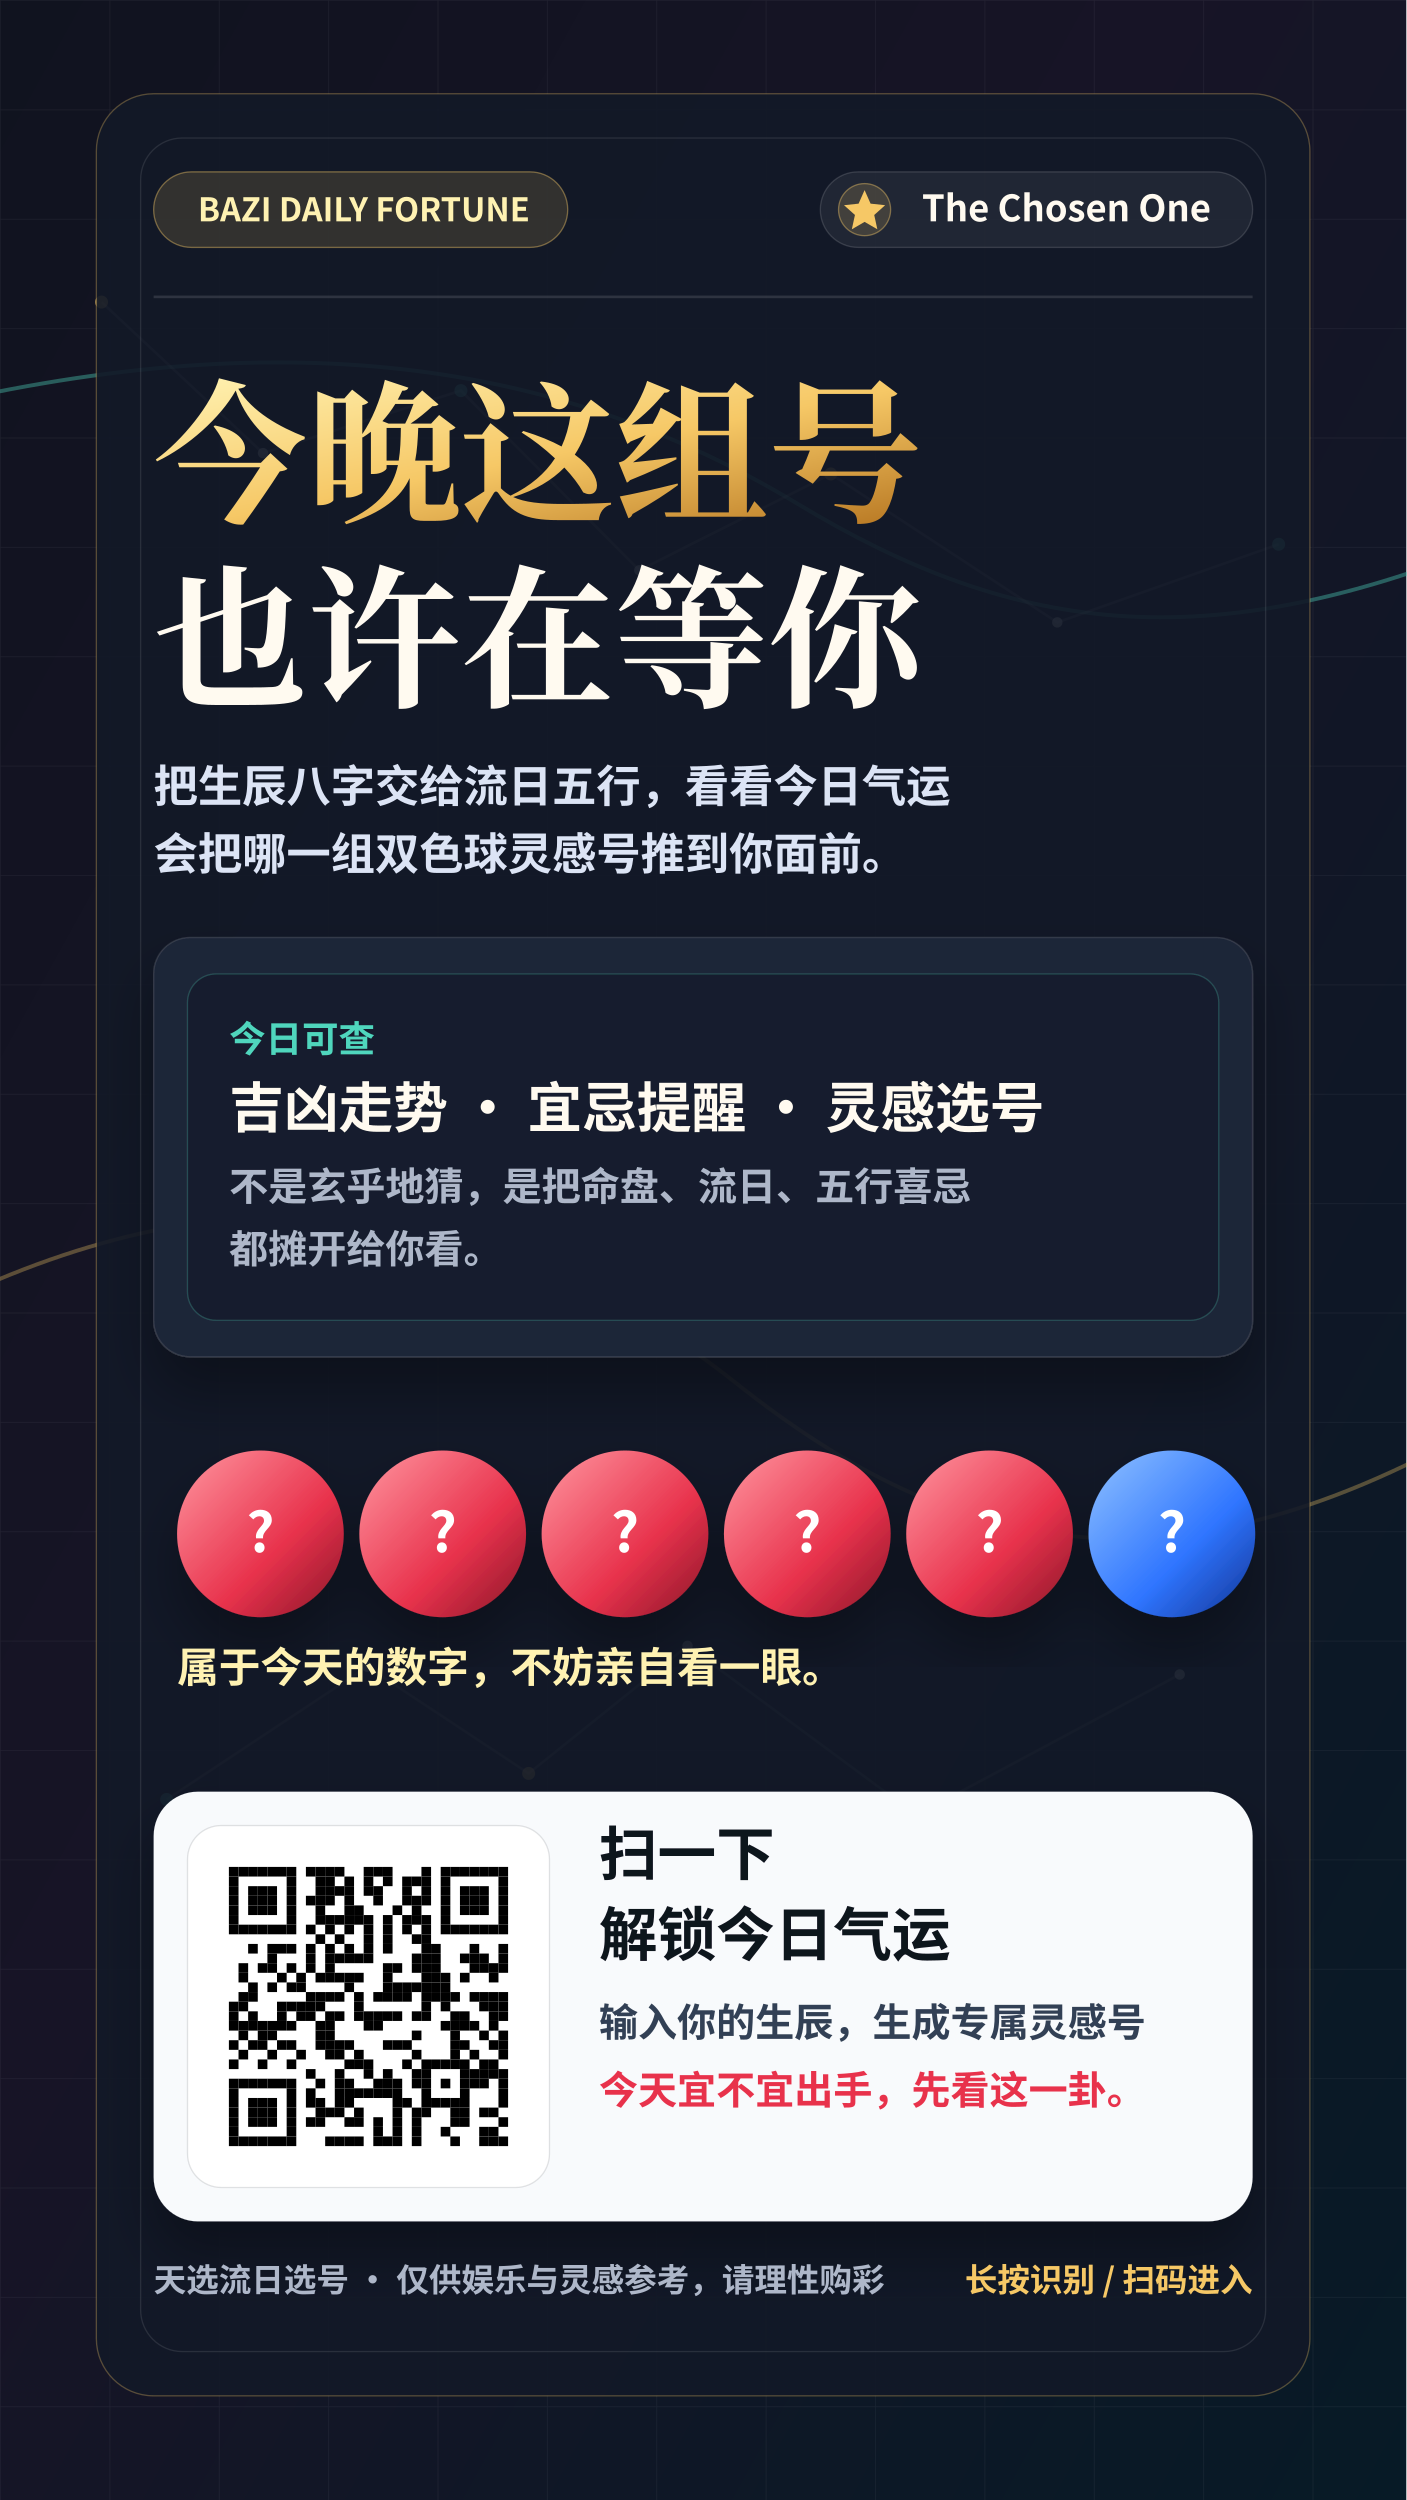
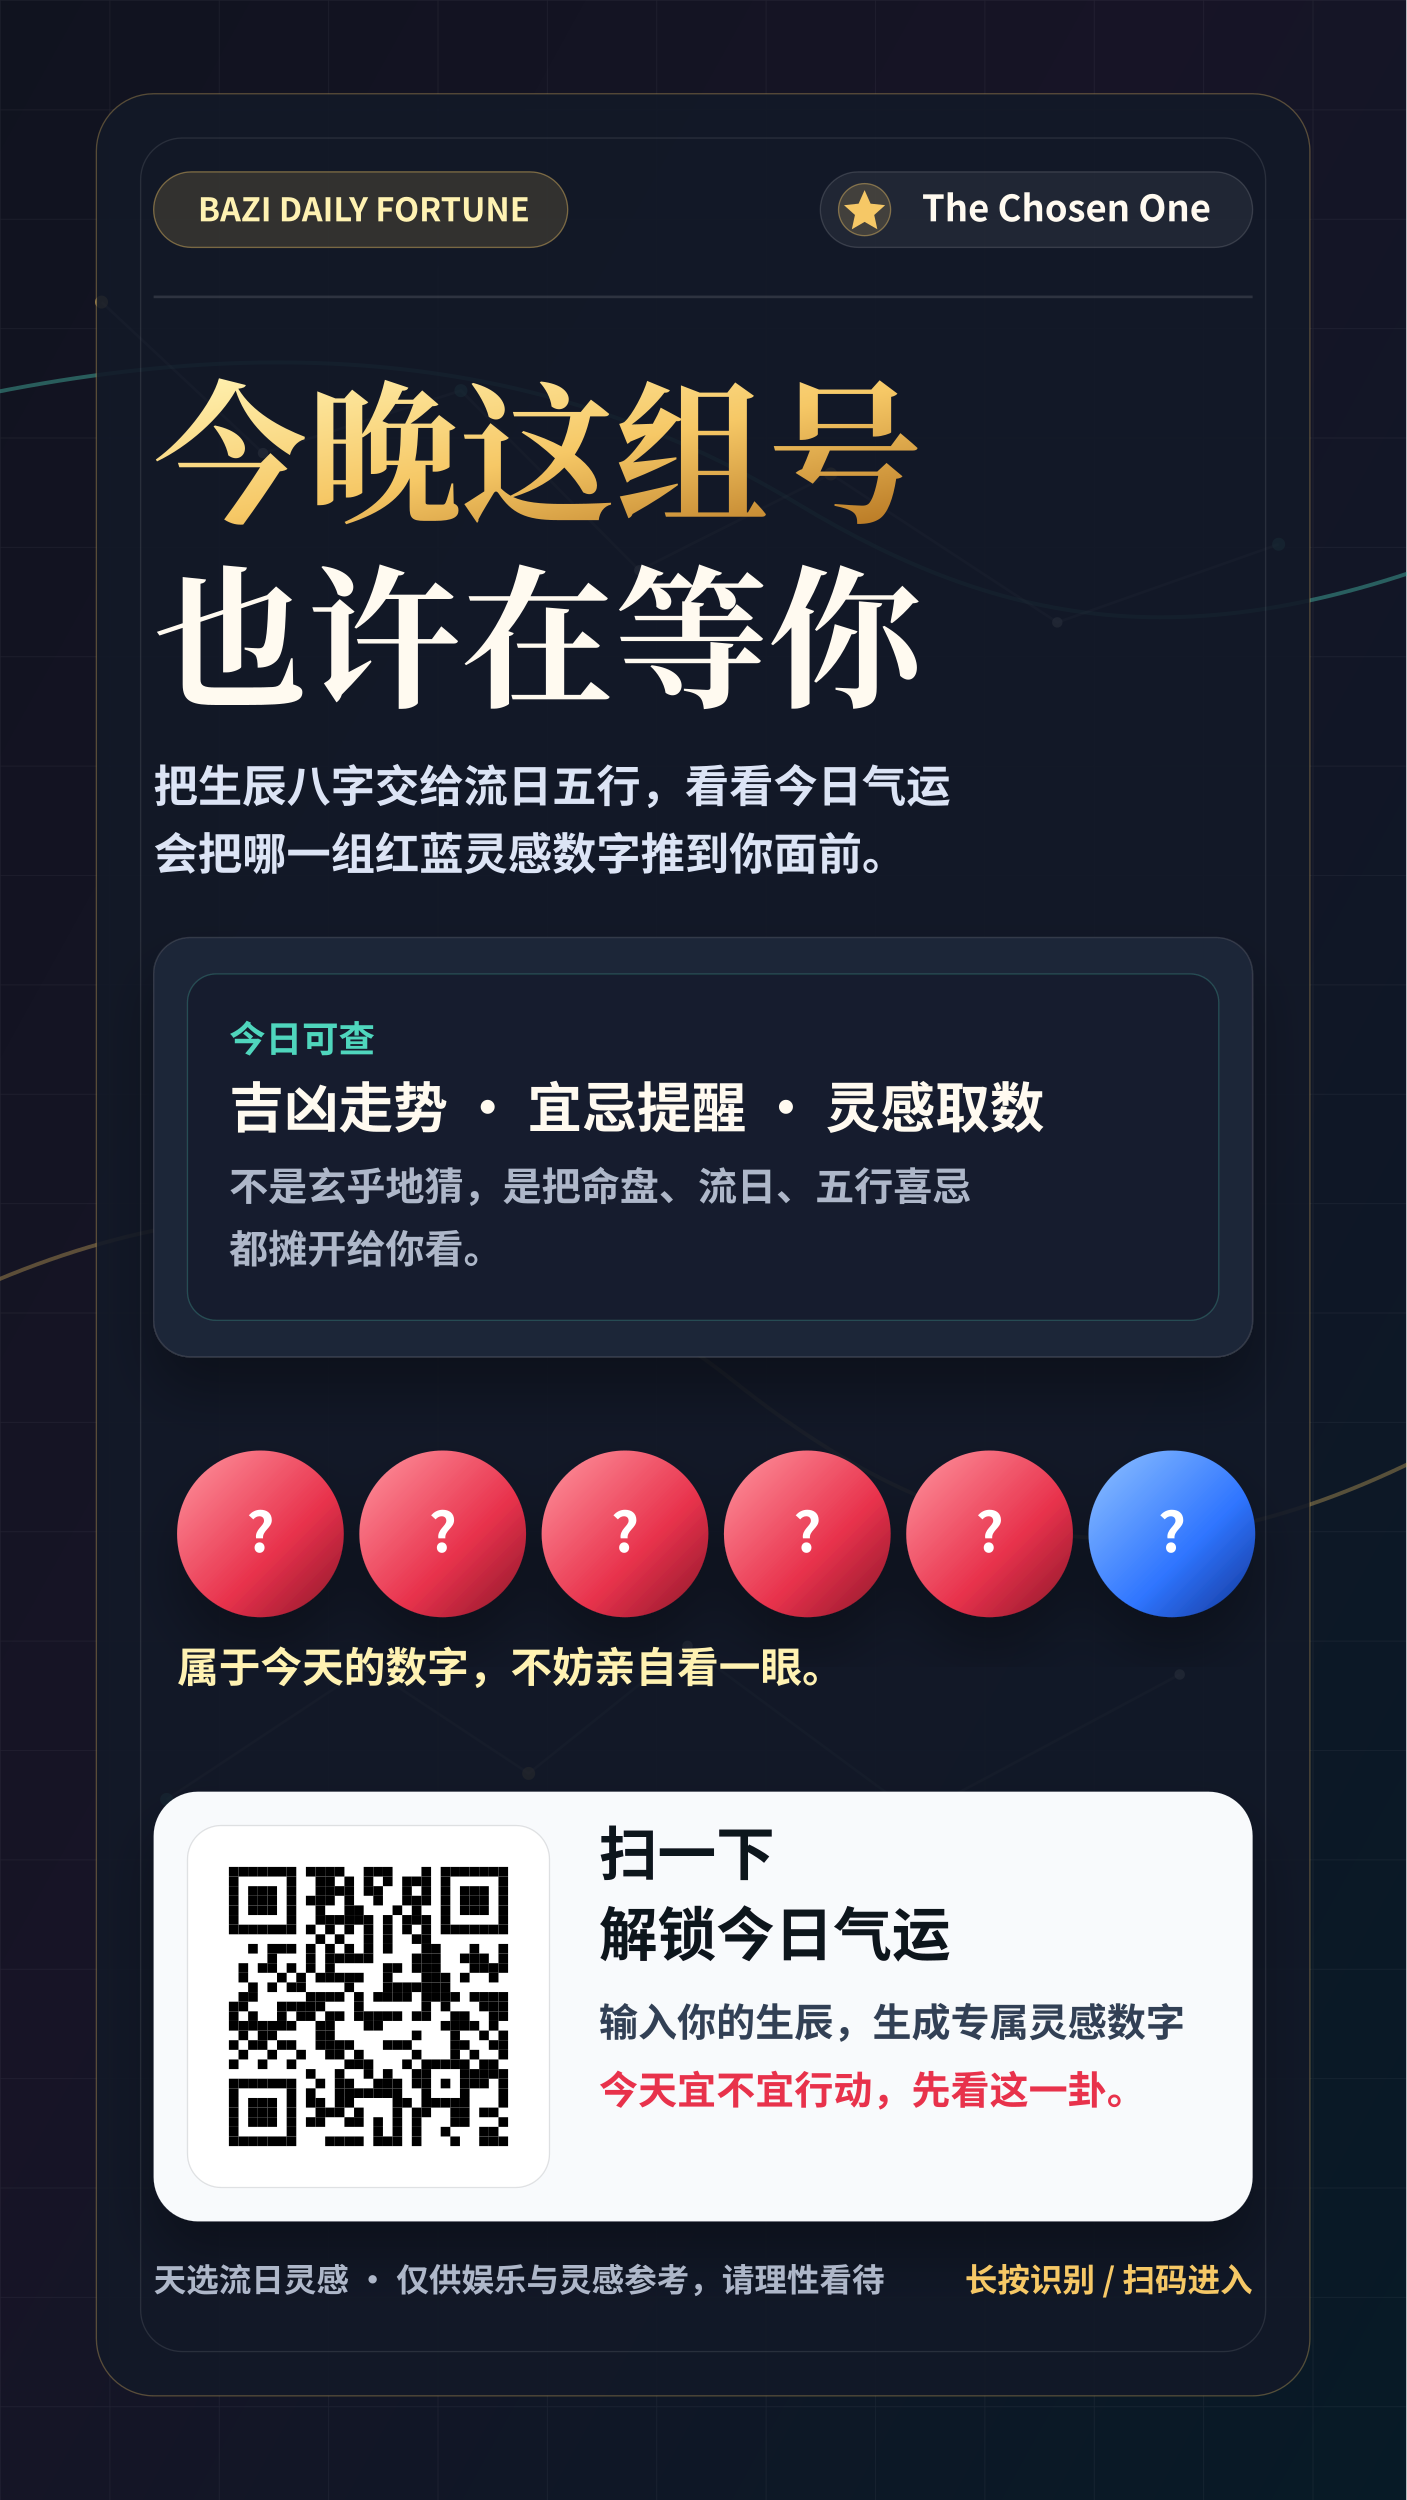
<svg xmlns="http://www.w3.org/2000/svg" xmlns:xlink="http://www.w3.org/1999/xlink" width="1080" height="1920" viewBox="0 0 1080 1920">
  <defs>
    <linearGradient id="bg" x1="0" y1="0" x2="1" y2="1">
      <stop offset="0" stop-color="#10131f" />
      <stop offset="0.42" stop-color="#171426" />
      <stop offset="1" stop-color="#071a26" />
    </linearGradient>
    <linearGradient id="gold" x1="0" y1="0" x2="1" y2="1">
      <stop offset="0" stop-color="#fff2b2" />
      <stop offset="0.52" stop-color="#f6c866" />
      <stop offset="1" stop-color="#b77722" />
    </linearGradient>
    <linearGradient id="redBall" x1="0" y1="0" x2="1" y2="1">
      <stop offset="0" stop-color="#ff96a0" />
      <stop offset="0.6" stop-color="#e8324c" />
      <stop offset="1" stop-color="#891628" />
    </linearGradient>
    <linearGradient id="blueBall" x1="0" y1="0" x2="1" y2="1">
      <stop offset="0" stop-color="#90c2ff" />
      <stop offset="0.6" stop-color="#2f75ff" />
      <stop offset="1" stop-color="#133494" />
    </linearGradient>
    <filter id="softShadow" x="-30%" y="-30%" width="160%" height="160%">
      <feDropShadow dx="0" dy="26" stdDeviation="22" flood-color="#000000" flood-opacity="0.32" />
    </filter>
    <pattern id="grid" width="84" height="84" patternUnits="userSpaceOnUse">
      <path d="M84 0H0V84" fill="none" stroke="#ffffff" stroke-width="1" opacity="0.06" />
    </pattern>
    <style>
      .sans {
        font-family: "PingFang SC", "Microsoft YaHei", "Noto Sans CJK SC", Arial, sans-serif;
      }
      .serif {
        font-family: "Songti SC", "SimSun", "Noto Serif CJK SC", serif;
      }
      .small {
        font-size: 30px;
        font-weight: 700;
        letter-spacing: 0;
      }
      .tiny {
        font-size: 24px;
        font-weight: 700;
        letter-spacing: 0;
      }
    </style>
  </defs>
  <rect width="1080" height="1920" fill="url(#bg)" />
  <rect width="1080" height="1920" fill="url(#grid)" />
  <path d="M-70 316C214 246 428 276 611 386C784 491 934 506 1162 410" fill="none" stroke="#4fd6bd" stroke-width="3" opacity="0.38" />
  <path d="M-44 1002C178 894 378 914 565 1062C736 1198 902 1232 1146 1090" fill="none" stroke="#f6c866" stroke-width="3" opacity="0.32" />
  <path d="M78 232L202 348L354 300L491 438L638 364L812 478L982 418" fill="none" stroke="#ffffff" stroke-width="2" opacity="0.18" />
  <path d="M128 1382L282 1280L406 1362L528 1264L704 1394L906 1286" fill="none" stroke="#ffffff" stroke-width="2" opacity="0.16" />
  <g opacity="0.55">
    <circle cx="78" cy="232" r="5" fill="#f6c866" />
    <circle cx="202" cy="348" r="4" fill="#ffffff" />
    <circle cx="354" cy="300" r="5" fill="#4fd6bd" />
    <circle cx="491" cy="438" r="4" fill="#ffffff" />
    <circle cx="638" cy="364" r="5" fill="#f6c866" />
    <circle cx="812" cy="478" r="4" fill="#ffffff" />
    <circle cx="982" cy="418" r="5" fill="#4fd6bd" />
    <circle cx="128" cy="1382" r="5" fill="#4fd6bd" />
    <circle cx="282" cy="1280" r="4" fill="#ffffff" />
    <circle cx="406" cy="1362" r="5" fill="#f6c866" />
    <circle cx="528" cy="1264" r="4" fill="#ffffff" />
    <circle cx="704" cy="1394" r="5" fill="#4fd6bd" />
    <circle cx="906" cy="1286" r="4" fill="#ffffff" />
  </g>
  <g transform="translate(74 72)">
    <rect x="0" y="0" width="932" height="1768" rx="44" fill="#121827" opacity="0.9" stroke="#f6c866" stroke-opacity="0.34" />
    <rect x="34" y="34" width="864" height="1700" rx="32" fill="none" stroke="#ffffff" stroke-opacity="0.1" />
  </g>
  <g transform="translate(118 132)" class="sans">
    <rect x="0" y="0" width="318" height="58" rx="29" fill="#f6c866" fill-opacity="0.14" stroke="#f6c866" stroke-opacity="0.42" />
    <text x="34" y="38" fill="#fff2b2" font-size="25" font-weight="800">BAZI DAILY FORTUNE</text>
    <rect x="512" y="0" width="332" height="58" rx="29" fill="#ffffff" fill-opacity="0.06" stroke="#ffffff" stroke-opacity="0.14" />
    <circle cx="546" cy="29" r="20" fill="#f6c866" fill-opacity="0.16" stroke="#f6c866" stroke-opacity="0.42" />
    <path d="M546 14l4.6 10.4l11.2 1.2l-8.4 7.5l2.4 11L546 38.4l-9.8 5.7l2.4-11l-8.4-7.5l11.2-1.2L546 14z" fill="#f6c866" />
    <text x="812" y="38" text-anchor="end" fill="#fffaf0" font-size="28" font-weight="900">The Chosen One</text>
    <path d="M0 96H844" stroke="#ffffff" stroke-opacity="0.12" stroke-width="2" />
  </g>
  <g transform="translate(118 392)">
    <text class="serif" x="0" y="0" fill="url(#gold)" font-size="118" font-weight="900">今晚这组号</text>
    <text class="serif" x="0" y="142" fill="#fffaf0" font-size="118" font-weight="900">也许在等你</text>
    <text class="sans" x="0" y="224" fill="#dce4f5" font-size="34" font-weight="700">把生辰八字交给流日五行，看看今日气运</text>
-     <text class="sans" x="0" y="276" fill="#dce4f5" font-size="34" font-weight="700">会把哪一组双色球灵感号推到你面前。</text>
+     <text class="sans" x="0" y="276" fill="#dce4f5" font-size="34" font-weight="700">会把哪一组红蓝灵感数字推到你面前。</text>
  </g>
  <g transform="translate(118 720)" filter="url(#softShadow)">
    <rect x="0" y="0" width="844" height="322" rx="28" fill="#1f2739" stroke="#ffffff" stroke-opacity="0.12" />
    <rect x="26" y="28" width="792" height="266" rx="22" fill="#161d2d" stroke="#4fd6bd" stroke-opacity="0.24" />
    <text class="sans" x="58" y="88" fill="#4fd6bd" font-size="28" font-weight="900">今日可查</text>
-     <text class="sans" x="58" y="146" fill="#fffaf0" font-size="42" font-weight="900">吉凶走势 · 宜忌提醒 · 灵感选号</text>
+     <text class="sans" x="58" y="146" fill="#fffaf0" font-size="42" font-weight="900">吉凶走势 · 宜忌提醒 · 灵感取数</text>
    <text class="sans" x="58" y="202" fill="#aeb7c9" font-size="30" font-weight="700">不是玄乎地猜，是把命盘、流日、五行喜忌</text>
    <text class="sans" x="58" y="250" fill="#aeb7c9" font-size="30" font-weight="700">都摊开给你看。</text>
  </g>
  <g transform="translate(136 1114)" class="sans">
    <g filter="url(#softShadow)">
      <circle cx="64" cy="64" r="64" fill="url(#redBall)" />
      <circle cx="204" cy="64" r="64" fill="url(#redBall)" />
      <circle cx="344" cy="64" r="64" fill="url(#redBall)" />
      <circle cx="484" cy="64" r="64" fill="url(#redBall)" />
      <circle cx="624" cy="64" r="64" fill="url(#redBall)" />
      <circle cx="764" cy="64" r="64" fill="url(#blueBall)" />
    </g>
    <text x="64" y="78" text-anchor="middle" fill="#ffffff" font-size="42" font-weight="900">?</text>
    <text x="204" y="78" text-anchor="middle" fill="#ffffff" font-size="42" font-weight="900">?</text>
    <text x="344" y="78" text-anchor="middle" fill="#ffffff" font-size="42" font-weight="900">?</text>
    <text x="484" y="78" text-anchor="middle" fill="#ffffff" font-size="42" font-weight="900">?</text>
    <text x="624" y="78" text-anchor="middle" fill="#ffffff" font-size="42" font-weight="900">?</text>
    <text x="764" y="78" text-anchor="middle" fill="#ffffff" font-size="42" font-weight="900">?</text>
    <text x="0" y="178" fill="#fff2b2" font-size="32" font-weight="900">属于今天的数字，不妨亲自看一眼。</text>
  </g>
  <g transform="translate(118 1376)" filter="url(#softShadow)">
    <rect x="0" y="0" width="844" height="330" rx="34" fill="#f8fafc" />
    <rect x="26" y="26" width="278" height="278" rx="26" fill="#ffffff" stroke="#10131f" stroke-opacity="0.12" />
    <g transform="translate(43 43) scale(0.616162)" aria-label="二维码">
      <rect width="396" height="396" fill="#ffffff" />
      <defs>
        <rect id="p" width="12" height="12" />
      </defs>
      <g>
        <use x="24" y="24" xlink:href="#p" fill="#000000" />
        <use x="36" y="24" xlink:href="#p" fill="#000000" />
        <use x="48" y="24" xlink:href="#p" fill="#000000" />
        <use x="60" y="24" xlink:href="#p" fill="#000000" />
        <use x="72" y="24" xlink:href="#p" fill="#000000" />
        <use x="84" y="24" xlink:href="#p" fill="#000000" />
        <use x="96" y="24" xlink:href="#p" fill="#000000" />
        <use x="120" y="24" xlink:href="#p" fill="#000000" />
        <use x="132" y="24" xlink:href="#p" fill="#000000" />
        <use x="144" y="24" xlink:href="#p" fill="#000000" />
        <use x="156" y="24" xlink:href="#p" fill="#000000" />
        <use x="192" y="24" xlink:href="#p" fill="#000000" />
        <use x="204" y="24" xlink:href="#p" fill="#000000" />
        <use x="216" y="24" xlink:href="#p" fill="#000000" />
        <use x="264" y="24" xlink:href="#p" fill="#000000" />
        <use x="288" y="24" xlink:href="#p" fill="#000000" />
        <use x="300" y="24" xlink:href="#p" fill="#000000" />
        <use x="312" y="24" xlink:href="#p" fill="#000000" />
        <use x="324" y="24" xlink:href="#p" fill="#000000" />
        <use x="336" y="24" xlink:href="#p" fill="#000000" />
        <use x="348" y="24" xlink:href="#p" fill="#000000" />
        <use x="360" y="24" xlink:href="#p" fill="#000000" />
        <use x="24" y="36" xlink:href="#p" fill="#000000" />
        <use x="96" y="36" xlink:href="#p" fill="#000000" />
        <use x="132" y="36" xlink:href="#p" fill="#000000" />
        <use x="144" y="36" xlink:href="#p" fill="#000000" />
        <use x="168" y="36" xlink:href="#p" fill="#000000" />
        <use x="192" y="36" xlink:href="#p" fill="#000000" />
        <use x="216" y="36" xlink:href="#p" fill="#000000" />
        <use x="240" y="36" xlink:href="#p" fill="#000000" />
        <use x="252" y="36" xlink:href="#p" fill="#000000" />
        <use x="264" y="36" xlink:href="#p" fill="#000000" />
        <use x="288" y="36" xlink:href="#p" fill="#000000" />
        <use x="360" y="36" xlink:href="#p" fill="#000000" />
        <use x="24" y="48" xlink:href="#p" fill="#000000" />
        <use x="48" y="48" xlink:href="#p" fill="#000000" />
        <use x="60" y="48" xlink:href="#p" fill="#000000" />
        <use x="72" y="48" xlink:href="#p" fill="#000000" />
        <use x="96" y="48" xlink:href="#p" fill="#000000" />
        <use x="132" y="48" xlink:href="#p" fill="#000000" />
        <use x="144" y="48" xlink:href="#p" fill="#000000" />
        <use x="156" y="48" xlink:href="#p" fill="#000000" />
        <use x="168" y="48" xlink:href="#p" fill="#000000" />
        <use x="192" y="48" xlink:href="#p" fill="#000000" />
        <use x="204" y="48" xlink:href="#p" fill="#000000" />
        <use x="240" y="48" xlink:href="#p" fill="#000000" />
        <use x="264" y="48" xlink:href="#p" fill="#000000" />
        <use x="288" y="48" xlink:href="#p" fill="#000000" />
        <use x="312" y="48" xlink:href="#p" fill="#000000" />
        <use x="324" y="48" xlink:href="#p" fill="#000000" />
        <use x="336" y="48" xlink:href="#p" fill="#000000" />
        <use x="360" y="48" xlink:href="#p" fill="#000000" />
        <use x="24" y="60" xlink:href="#p" fill="#000000" />
        <use x="48" y="60" xlink:href="#p" fill="#000000" />
        <use x="60" y="60" xlink:href="#p" fill="#000000" />
        <use x="72" y="60" xlink:href="#p" fill="#000000" />
        <use x="96" y="60" xlink:href="#p" fill="#000000" />
        <use x="120" y="60" xlink:href="#p" fill="#000000" />
        <use x="132" y="60" xlink:href="#p" fill="#000000" />
        <use x="144" y="60" xlink:href="#p" fill="#000000" />
        <use x="168" y="60" xlink:href="#p" fill="#000000" />
        <use x="204" y="60" xlink:href="#p" fill="#000000" />
        <use x="240" y="60" xlink:href="#p" fill="#000000" />
        <use x="252" y="60" xlink:href="#p" fill="#000000" />
        <use x="264" y="60" xlink:href="#p" fill="#000000" />
        <use x="288" y="60" xlink:href="#p" fill="#000000" />
        <use x="312" y="60" xlink:href="#p" fill="#000000" />
        <use x="324" y="60" xlink:href="#p" fill="#000000" />
        <use x="336" y="60" xlink:href="#p" fill="#000000" />
        <use x="360" y="60" xlink:href="#p" fill="#000000" />
        <use x="24" y="72" xlink:href="#p" fill="#000000" />
        <use x="48" y="72" xlink:href="#p" fill="#000000" />
        <use x="60" y="72" xlink:href="#p" fill="#000000" />
        <use x="72" y="72" xlink:href="#p" fill="#000000" />
        <use x="96" y="72" xlink:href="#p" fill="#000000" />
        <use x="132" y="72" xlink:href="#p" fill="#000000" />
        <use x="168" y="72" xlink:href="#p" fill="#000000" />
        <use x="180" y="72" xlink:href="#p" fill="#000000" />
        <use x="228" y="72" xlink:href="#p" fill="#000000" />
        <use x="252" y="72" xlink:href="#p" fill="#000000" />
        <use x="288" y="72" xlink:href="#p" fill="#000000" />
        <use x="312" y="72" xlink:href="#p" fill="#000000" />
        <use x="324" y="72" xlink:href="#p" fill="#000000" />
        <use x="336" y="72" xlink:href="#p" fill="#000000" />
        <use x="360" y="72" xlink:href="#p" fill="#000000" />
        <use x="24" y="84" xlink:href="#p" fill="#000000" />
        <use x="96" y="84" xlink:href="#p" fill="#000000" />
        <use x="132" y="84" xlink:href="#p" fill="#000000" />
        <use x="144" y="84" xlink:href="#p" fill="#000000" />
        <use x="156" y="84" xlink:href="#p" fill="#000000" />
        <use x="168" y="84" xlink:href="#p" fill="#000000" />
        <use x="180" y="84" xlink:href="#p" fill="#000000" />
        <use x="192" y="84" xlink:href="#p" fill="#000000" />
        <use x="216" y="84" xlink:href="#p" fill="#000000" />
        <use x="240" y="84" xlink:href="#p" fill="#000000" />
        <use x="252" y="84" xlink:href="#p" fill="#000000" />
        <use x="264" y="84" xlink:href="#p" fill="#000000" />
        <use x="288" y="84" xlink:href="#p" fill="#000000" />
        <use x="360" y="84" xlink:href="#p" fill="#000000" />
        <use x="24" y="96" xlink:href="#p" fill="#000000" />
        <use x="36" y="96" xlink:href="#p" fill="#000000" />
        <use x="48" y="96" xlink:href="#p" fill="#000000" />
        <use x="60" y="96" xlink:href="#p" fill="#000000" />
        <use x="72" y="96" xlink:href="#p" fill="#000000" />
        <use x="84" y="96" xlink:href="#p" fill="#000000" />
        <use x="96" y="96" xlink:href="#p" fill="#000000" />
        <use x="120" y="96" xlink:href="#p" fill="#000000" />
        <use x="144" y="96" xlink:href="#p" fill="#000000" />
        <use x="168" y="96" xlink:href="#p" fill="#000000" />
        <use x="192" y="96" xlink:href="#p" fill="#000000" />
        <use x="216" y="96" xlink:href="#p" fill="#000000" />
        <use x="240" y="96" xlink:href="#p" fill="#000000" />
        <use x="264" y="96" xlink:href="#p" fill="#000000" />
        <use x="288" y="96" xlink:href="#p" fill="#000000" />
        <use x="300" y="96" xlink:href="#p" fill="#000000" />
        <use x="312" y="96" xlink:href="#p" fill="#000000" />
        <use x="324" y="96" xlink:href="#p" fill="#000000" />
        <use x="336" y="96" xlink:href="#p" fill="#000000" />
        <use x="348" y="96" xlink:href="#p" fill="#000000" />
        <use x="360" y="96" xlink:href="#p" fill="#000000" />
        <use x="132" y="108" xlink:href="#p" fill="#000000" />
        <use x="156" y="108" xlink:href="#p" fill="#000000" />
        <use x="192" y="108" xlink:href="#p" fill="#000000" />
        <use x="216" y="108" xlink:href="#p" fill="#000000" />
        <use x="252" y="108" xlink:href="#p" fill="#000000" />
        <use x="264" y="108" xlink:href="#p" fill="#000000" />
        <use x="48" y="120" xlink:href="#p" fill="#000000" />
        <use x="72" y="120" xlink:href="#p" fill="#000000" />
        <use x="84" y="120" xlink:href="#p" fill="#000000" />
        <use x="96" y="120" xlink:href="#p" fill="#000000" />
        <use x="120" y="120" xlink:href="#p" fill="#000000" />
        <use x="144" y="120" xlink:href="#p" fill="#000000" />
        <use x="168" y="120" xlink:href="#p" fill="#000000" />
        <use x="192" y="120" xlink:href="#p" fill="#000000" />
        <use x="216" y="120" xlink:href="#p" fill="#000000" />
        <use x="264" y="120" xlink:href="#p" fill="#000000" />
        <use x="276" y="120" xlink:href="#p" fill="#000000" />
        <use x="324" y="120" xlink:href="#p" fill="#000000" />
        <use x="360" y="120" xlink:href="#p" fill="#000000" />
        <use x="72" y="132" xlink:href="#p" fill="#000000" />
        <use x="120" y="132" xlink:href="#p" fill="#000000" />
        <use x="144" y="132" xlink:href="#p" fill="#000000" />
        <use x="156" y="132" xlink:href="#p" fill="#000000" />
        <use x="168" y="132" xlink:href="#p" fill="#000000" />
        <use x="180" y="132" xlink:href="#p" fill="#000000" />
        <use x="192" y="132" xlink:href="#p" fill="#000000" />
        <use x="252" y="132" xlink:href="#p" fill="#000000" />
        <use x="264" y="132" xlink:href="#p" fill="#000000" />
        <use x="276" y="132" xlink:href="#p" fill="#000000" />
        <use x="312" y="132" xlink:href="#p" fill="#000000" />
        <use x="324" y="132" xlink:href="#p" fill="#000000" />
        <use x="336" y="132" xlink:href="#p" fill="#000000" />
        <use x="360" y="132" xlink:href="#p" fill="#000000" />
        <use x="36" y="144" xlink:href="#p" fill="#000000" />
        <use x="60" y="144" xlink:href="#p" fill="#000000" />
        <use x="72" y="144" xlink:href="#p" fill="#000000" />
        <use x="96" y="144" xlink:href="#p" fill="#000000" />
        <use x="120" y="144" xlink:href="#p" fill="#000000" />
        <use x="144" y="144" xlink:href="#p" fill="#000000" />
        <use x="216" y="144" xlink:href="#p" fill="#000000" />
        <use x="228" y="144" xlink:href="#p" fill="#000000" />
        <use x="252" y="144" xlink:href="#p" fill="#000000" />
        <use x="264" y="144" xlink:href="#p" fill="#000000" />
        <use x="276" y="144" xlink:href="#p" fill="#000000" />
        <use x="324" y="144" xlink:href="#p" fill="#000000" />
        <use x="336" y="144" xlink:href="#p" fill="#000000" />
        <use x="348" y="144" xlink:href="#p" fill="#000000" />
        <use x="360" y="144" xlink:href="#p" fill="#000000" />
        <use x="36" y="156" xlink:href="#p" fill="#000000" />
        <use x="84" y="156" xlink:href="#p" fill="#000000" />
        <use x="108" y="156" xlink:href="#p" fill="#000000" />
        <use x="132" y="156" xlink:href="#p" fill="#000000" />
        <use x="144" y="156" xlink:href="#p" fill="#000000" />
        <use x="156" y="156" xlink:href="#p" fill="#000000" />
        <use x="168" y="156" xlink:href="#p" fill="#000000" />
        <use x="180" y="156" xlink:href="#p" fill="#000000" />
        <use x="216" y="156" xlink:href="#p" fill="#000000" />
        <use x="264" y="156" xlink:href="#p" fill="#000000" />
        <use x="276" y="156" xlink:href="#p" fill="#000000" />
        <use x="288" y="156" xlink:href="#p" fill="#000000" />
        <use x="312" y="156" xlink:href="#p" fill="#000000" />
        <use x="348" y="156" xlink:href="#p" fill="#000000" />
        <use x="48" y="168" xlink:href="#p" fill="#000000" />
        <use x="72" y="168" xlink:href="#p" fill="#000000" />
        <use x="96" y="168" xlink:href="#p" fill="#000000" />
        <use x="108" y="168" xlink:href="#p" fill="#000000" />
        <use x="168" y="168" xlink:href="#p" fill="#000000" />
        <use x="216" y="168" xlink:href="#p" fill="#000000" />
        <use x="228" y="168" xlink:href="#p" fill="#000000" />
        <use x="240" y="168" xlink:href="#p" fill="#000000" />
        <use x="252" y="168" xlink:href="#p" fill="#000000" />
        <use x="264" y="168" xlink:href="#p" fill="#000000" />
        <use x="276" y="168" xlink:href="#p" fill="#000000" />
        <use x="288" y="168" xlink:href="#p" fill="#000000" />
        <use x="36" y="180" xlink:href="#p" fill="#000000" />
        <use x="48" y="180" xlink:href="#p" fill="#000000" />
        <use x="120" y="180" xlink:href="#p" fill="#000000" />
        <use x="132" y="180" xlink:href="#p" fill="#000000" />
        <use x="144" y="180" xlink:href="#p" fill="#000000" />
        <use x="156" y="180" xlink:href="#p" fill="#000000" />
        <use x="180" y="180" xlink:href="#p" fill="#000000" />
        <use x="204" y="180" xlink:href="#p" fill="#000000" />
        <use x="216" y="180" xlink:href="#p" fill="#000000" />
        <use x="228" y="180" xlink:href="#p" fill="#000000" />
        <use x="240" y="180" xlink:href="#p" fill="#000000" />
        <use x="264" y="180" xlink:href="#p" fill="#000000" />
        <use x="276" y="180" xlink:href="#p" fill="#000000" />
        <use x="288" y="180" xlink:href="#p" fill="#000000" />
        <use x="300" y="180" xlink:href="#p" fill="#000000" />
        <use x="324" y="180" xlink:href="#p" fill="#000000" />
        <use x="336" y="180" xlink:href="#p" fill="#000000" />
        <use x="348" y="180" xlink:href="#p" fill="#000000" />
        <use x="360" y="180" xlink:href="#p" fill="#000000" />
        <use x="24" y="192" xlink:href="#p" fill="#000000" />
        <use x="36" y="192" xlink:href="#p" fill="#000000" />
        <use x="84" y="192" xlink:href="#p" fill="#000000" />
        <use x="96" y="192" xlink:href="#p" fill="#000000" />
        <use x="108" y="192" xlink:href="#p" fill="#000000" />
        <use x="120" y="192" xlink:href="#p" fill="#000000" />
        <use x="132" y="192" xlink:href="#p" fill="#000000" />
        <use x="180" y="192" xlink:href="#p" fill="#000000" />
        <use x="264" y="192" xlink:href="#p" fill="#000000" />
        <use x="288" y="192" xlink:href="#p" fill="#000000" />
        <use x="336" y="192" xlink:href="#p" fill="#000000" />
        <use x="348" y="192" xlink:href="#p" fill="#000000" />
        <use x="360" y="192" xlink:href="#p" fill="#000000" />
        <use x="24" y="204" xlink:href="#p" fill="#000000" />
        <use x="48" y="204" xlink:href="#p" fill="#000000" />
        <use x="84" y="204" xlink:href="#p" fill="#000000" />
        <use x="108" y="204" xlink:href="#p" fill="#000000" />
        <use x="120" y="204" xlink:href="#p" fill="#000000" />
        <use x="144" y="204" xlink:href="#p" fill="#000000" />
        <use x="156" y="204" xlink:href="#p" fill="#000000" />
        <use x="180" y="204" xlink:href="#p" fill="#000000" />
        <use x="192" y="204" xlink:href="#p" fill="#000000" />
        <use x="204" y="204" xlink:href="#p" fill="#000000" />
        <use x="216" y="204" xlink:href="#p" fill="#000000" />
        <use x="228" y="204" xlink:href="#p" fill="#000000" />
        <use x="252" y="204" xlink:href="#p" fill="#000000" />
        <use x="264" y="204" xlink:href="#p" fill="#000000" />
        <use x="300" y="204" xlink:href="#p" fill="#000000" />
        <use x="312" y="204" xlink:href="#p" fill="#000000" />
        <use x="348" y="204" xlink:href="#p" fill="#000000" />
        <use x="360" y="204" xlink:href="#p" fill="#000000" />
        <use x="24" y="216" xlink:href="#p" fill="#000000" />
        <use x="36" y="216" xlink:href="#p" fill="#000000" />
        <use x="48" y="216" xlink:href="#p" fill="#000000" />
        <use x="60" y="216" xlink:href="#p" fill="#000000" />
        <use x="72" y="216" xlink:href="#p" fill="#000000" />
        <use x="84" y="216" xlink:href="#p" fill="#000000" />
        <use x="96" y="216" xlink:href="#p" fill="#000000" />
        <use x="132" y="216" xlink:href="#p" fill="#000000" />
        <use x="144" y="216" xlink:href="#p" fill="#000000" />
        <use x="192" y="216" xlink:href="#p" fill="#000000" />
        <use x="204" y="216" xlink:href="#p" fill="#000000" />
        <use x="288" y="216" xlink:href="#p" fill="#000000" />
        <use x="300" y="216" xlink:href="#p" fill="#000000" />
        <use x="312" y="216" xlink:href="#p" fill="#000000" />
        <use x="324" y="216" xlink:href="#p" fill="#000000" />
        <use x="348" y="216" xlink:href="#p" fill="#000000" />
        <use x="36" y="228" xlink:href="#p" fill="#000000" />
        <use x="60" y="228" xlink:href="#p" fill="#000000" />
        <use x="72" y="228" xlink:href="#p" fill="#000000" />
        <use x="132" y="228" xlink:href="#p" fill="#000000" />
        <use x="144" y="228" xlink:href="#p" fill="#000000" />
        <use x="252" y="228" xlink:href="#p" fill="#000000" />
        <use x="300" y="228" xlink:href="#p" fill="#000000" />
        <use x="336" y="228" xlink:href="#p" fill="#000000" />
        <use x="360" y="228" xlink:href="#p" fill="#000000" />
        <use x="24" y="240" xlink:href="#p" fill="#000000" />
        <use x="48" y="240" xlink:href="#p" fill="#000000" />
        <use x="60" y="240" xlink:href="#p" fill="#000000" />
        <use x="84" y="240" xlink:href="#p" fill="#000000" />
        <use x="96" y="240" xlink:href="#p" fill="#000000" />
        <use x="132" y="240" xlink:href="#p" fill="#000000" />
        <use x="144" y="240" xlink:href="#p" fill="#000000" />
        <use x="156" y="240" xlink:href="#p" fill="#000000" />
        <use x="168" y="240" xlink:href="#p" fill="#000000" />
        <use x="216" y="240" xlink:href="#p" fill="#000000" />
        <use x="228" y="240" xlink:href="#p" fill="#000000" />
        <use x="240" y="240" xlink:href="#p" fill="#000000" />
        <use x="300" y="240" xlink:href="#p" fill="#000000" />
        <use x="312" y="240" xlink:href="#p" fill="#000000" />
        <use x="348" y="240" xlink:href="#p" fill="#000000" />
        <use x="360" y="240" xlink:href="#p" fill="#000000" />
        <use x="36" y="252" xlink:href="#p" fill="#000000" />
        <use x="72" y="252" xlink:href="#p" fill="#000000" />
        <use x="108" y="252" xlink:href="#p" fill="#000000" />
        <use x="144" y="252" xlink:href="#p" fill="#000000" />
        <use x="156" y="252" xlink:href="#p" fill="#000000" />
        <use x="180" y="252" xlink:href="#p" fill="#000000" />
        <use x="252" y="252" xlink:href="#p" fill="#000000" />
        <use x="300" y="252" xlink:href="#p" fill="#000000" />
        <use x="324" y="252" xlink:href="#p" fill="#000000" />
        <use x="360" y="252" xlink:href="#p" fill="#000000" />
        <use x="24" y="264" xlink:href="#p" fill="#000000" />
        <use x="60" y="264" xlink:href="#p" fill="#000000" />
        <use x="96" y="264" xlink:href="#p" fill="#000000" />
        <use x="168" y="264" xlink:href="#p" fill="#000000" />
        <use x="180" y="264" xlink:href="#p" fill="#000000" />
        <use x="192" y="264" xlink:href="#p" fill="#000000" />
        <use x="240" y="264" xlink:href="#p" fill="#000000" />
        <use x="264" y="264" xlink:href="#p" fill="#000000" />
        <use x="276" y="264" xlink:href="#p" fill="#000000" />
        <use x="288" y="264" xlink:href="#p" fill="#000000" />
        <use x="300" y="264" xlink:href="#p" fill="#000000" />
        <use x="312" y="264" xlink:href="#p" fill="#000000" />
        <use x="336" y="264" xlink:href="#p" fill="#000000" />
        <use x="348" y="264" xlink:href="#p" fill="#000000" />
        <use x="120" y="276" xlink:href="#p" fill="#000000" />
        <use x="156" y="276" xlink:href="#p" fill="#000000" />
        <use x="192" y="276" xlink:href="#p" fill="#000000" />
        <use x="216" y="276" xlink:href="#p" fill="#000000" />
        <use x="252" y="276" xlink:href="#p" fill="#000000" />
        <use x="264" y="276" xlink:href="#p" fill="#000000" />
        <use x="312" y="276" xlink:href="#p" fill="#000000" />
        <use x="324" y="276" xlink:href="#p" fill="#000000" />
        <use x="336" y="276" xlink:href="#p" fill="#000000" />
        <use x="348" y="276" xlink:href="#p" fill="#000000" />
        <use x="360" y="276" xlink:href="#p" fill="#000000" />
        <use x="24" y="288" xlink:href="#p" fill="#000000" />
        <use x="36" y="288" xlink:href="#p" fill="#000000" />
        <use x="48" y="288" xlink:href="#p" fill="#000000" />
        <use x="60" y="288" xlink:href="#p" fill="#000000" />
        <use x="72" y="288" xlink:href="#p" fill="#000000" />
        <use x="84" y="288" xlink:href="#p" fill="#000000" />
        <use x="96" y="288" xlink:href="#p" fill="#000000" />
        <use x="132" y="288" xlink:href="#p" fill="#000000" />
        <use x="156" y="288" xlink:href="#p" fill="#000000" />
        <use x="168" y="288" xlink:href="#p" fill="#000000" />
        <use x="204" y="288" xlink:href="#p" fill="#000000" />
        <use x="216" y="288" xlink:href="#p" fill="#000000" />
        <use x="228" y="288" xlink:href="#p" fill="#000000" />
        <use x="252" y="288" xlink:href="#p" fill="#000000" />
        <use x="264" y="288" xlink:href="#p" fill="#000000" />
        <use x="288" y="288" xlink:href="#p" fill="#000000" />
        <use x="312" y="288" xlink:href="#p" fill="#000000" />
        <use x="324" y="288" xlink:href="#p" fill="#000000" />
        <use x="336" y="288" xlink:href="#p" fill="#000000" />
        <use x="360" y="288" xlink:href="#p" fill="#000000" />
        <use x="24" y="300" xlink:href="#p" fill="#000000" />
        <use x="96" y="300" xlink:href="#p" fill="#000000" />
        <use x="120" y="300" xlink:href="#p" fill="#000000" />
        <use x="156" y="300" xlink:href="#p" fill="#000000" />
        <use x="168" y="300" xlink:href="#p" fill="#000000" />
        <use x="180" y="300" xlink:href="#p" fill="#000000" />
        <use x="192" y="300" xlink:href="#p" fill="#000000" />
        <use x="204" y="300" xlink:href="#p" fill="#000000" />
        <use x="216" y="300" xlink:href="#p" fill="#000000" />
        <use x="228" y="300" xlink:href="#p" fill="#000000" />
        <use x="264" y="300" xlink:href="#p" fill="#000000" />
        <use x="312" y="300" xlink:href="#p" fill="#000000" />
        <use x="360" y="300" xlink:href="#p" fill="#000000" />
        <use x="24" y="312" xlink:href="#p" fill="#000000" />
        <use x="48" y="312" xlink:href="#p" fill="#000000" />
        <use x="60" y="312" xlink:href="#p" fill="#000000" />
        <use x="72" y="312" xlink:href="#p" fill="#000000" />
        <use x="96" y="312" xlink:href="#p" fill="#000000" />
        <use x="120" y="312" xlink:href="#p" fill="#000000" />
        <use x="132" y="312" xlink:href="#p" fill="#000000" />
        <use x="156" y="312" xlink:href="#p" fill="#000000" />
        <use x="168" y="312" xlink:href="#p" fill="#000000" />
        <use x="228" y="312" xlink:href="#p" fill="#000000" />
        <use x="240" y="312" xlink:href="#p" fill="#000000" />
        <use x="264" y="312" xlink:href="#p" fill="#000000" />
        <use x="276" y="312" xlink:href="#p" fill="#000000" />
        <use x="288" y="312" xlink:href="#p" fill="#000000" />
        <use x="300" y="312" xlink:href="#p" fill="#000000" />
        <use x="312" y="312" xlink:href="#p" fill="#000000" />
        <use x="360" y="312" xlink:href="#p" fill="#000000" />
        <use x="24" y="324" xlink:href="#p" fill="#000000" />
        <use x="48" y="324" xlink:href="#p" fill="#000000" />
        <use x="60" y="324" xlink:href="#p" fill="#000000" />
        <use x="72" y="324" xlink:href="#p" fill="#000000" />
        <use x="96" y="324" xlink:href="#p" fill="#000000" />
        <use x="132" y="324" xlink:href="#p" fill="#000000" />
        <use x="144" y="324" xlink:href="#p" fill="#000000" />
        <use x="156" y="324" xlink:href="#p" fill="#000000" />
        <use x="180" y="324" xlink:href="#p" fill="#000000" />
        <use x="228" y="324" xlink:href="#p" fill="#000000" />
        <use x="252" y="324" xlink:href="#p" fill="#000000" />
        <use x="264" y="324" xlink:href="#p" fill="#000000" />
        <use x="300" y="324" xlink:href="#p" fill="#000000" />
        <use x="312" y="324" xlink:href="#p" fill="#000000" />
        <use x="336" y="324" xlink:href="#p" fill="#000000" />
        <use x="348" y="324" xlink:href="#p" fill="#000000" />
        <use x="24" y="336" xlink:href="#p" fill="#000000" />
        <use x="48" y="336" xlink:href="#p" fill="#000000" />
        <use x="60" y="336" xlink:href="#p" fill="#000000" />
        <use x="72" y="336" xlink:href="#p" fill="#000000" />
        <use x="96" y="336" xlink:href="#p" fill="#000000" />
        <use x="120" y="336" xlink:href="#p" fill="#000000" />
        <use x="132" y="336" xlink:href="#p" fill="#000000" />
        <use x="168" y="336" xlink:href="#p" fill="#000000" />
        <use x="180" y="336" xlink:href="#p" fill="#000000" />
        <use x="204" y="336" xlink:href="#p" fill="#000000" />
        <use x="228" y="336" xlink:href="#p" fill="#000000" />
        <use x="252" y="336" xlink:href="#p" fill="#000000" />
        <use x="300" y="336" xlink:href="#p" fill="#000000" />
        <use x="312" y="336" xlink:href="#p" fill="#000000" />
        <use x="360" y="336" xlink:href="#p" fill="#000000" />
        <use x="24" y="348" xlink:href="#p" fill="#000000" />
        <use x="96" y="348" xlink:href="#p" fill="#000000" />
        <use x="204" y="348" xlink:href="#p" fill="#000000" />
        <use x="228" y="348" xlink:href="#p" fill="#000000" />
        <use x="252" y="348" xlink:href="#p" fill="#000000" />
        <use x="288" y="348" xlink:href="#p" fill="#000000" />
        <use x="336" y="348" xlink:href="#p" fill="#000000" />
        <use x="348" y="348" xlink:href="#p" fill="#000000" />
        <use x="24" y="360" xlink:href="#p" fill="#000000" />
        <use x="36" y="360" xlink:href="#p" fill="#000000" />
        <use x="48" y="360" xlink:href="#p" fill="#000000" />
        <use x="60" y="360" xlink:href="#p" fill="#000000" />
        <use x="72" y="360" xlink:href="#p" fill="#000000" />
        <use x="84" y="360" xlink:href="#p" fill="#000000" />
        <use x="96" y="360" xlink:href="#p" fill="#000000" />
        <use x="144" y="360" xlink:href="#p" fill="#000000" />
        <use x="156" y="360" xlink:href="#p" fill="#000000" />
        <use x="168" y="360" xlink:href="#p" fill="#000000" />
        <use x="180" y="360" xlink:href="#p" fill="#000000" />
        <use x="204" y="360" xlink:href="#p" fill="#000000" />
        <use x="216" y="360" xlink:href="#p" fill="#000000" />
        <use x="228" y="360" xlink:href="#p" fill="#000000" />
        <use x="252" y="360" xlink:href="#p" fill="#000000" />
        <use x="300" y="360" xlink:href="#p" fill="#000000" />
        <use x="336" y="360" xlink:href="#p" fill="#000000" />
        <use x="348" y="360" xlink:href="#p" fill="#000000" />
        <use x="360" y="360" xlink:href="#p" fill="#000000" />
      </g>
    </g>
    <g class="sans" transform="translate(342 64)">
      <text x="0" y="0" fill="#10131f" font-size="45" font-weight="900">扫一下</text>
      <text x="0" y="62" fill="#10131f" font-size="45" font-weight="900">解锁今日气运</text>
-       <text x="0" y="124" fill="#334155" font-size="30" font-weight="800">输入你的生辰，生成专属灵感号</text>
-       <text x="0" y="176" fill="#e8324c" font-size="30" font-weight="900">今天宜不宜出手，先看这一卦。</text>
+       <text x="0" y="124" fill="#334155" font-size="30" font-weight="800">输入你的生辰，生成专属灵感数字</text>
+       <text x="0" y="176" fill="#e8324c" font-size="30" font-weight="900">今天宜不宜行动，先看这一卦。</text>
    </g>
  </g>
  <g transform="translate(118 1760)" class="sans">
-     <text x="0" y="0" fill="#aeb7c9" font-size="25" font-weight="700">天选流日选号 · 仅供娱乐与灵感参考，请理性购彩</text>
+     <text x="0" y="0" fill="#aeb7c9" font-size="25" font-weight="700">天选流日灵感 · 仅供娱乐与灵感参考，请理性看待</text>
    <text x="844" y="0" text-anchor="end" fill="#f6c866" font-size="25" font-weight="900">长按识别 / 扫码进入</text>
  </g>
</svg>
